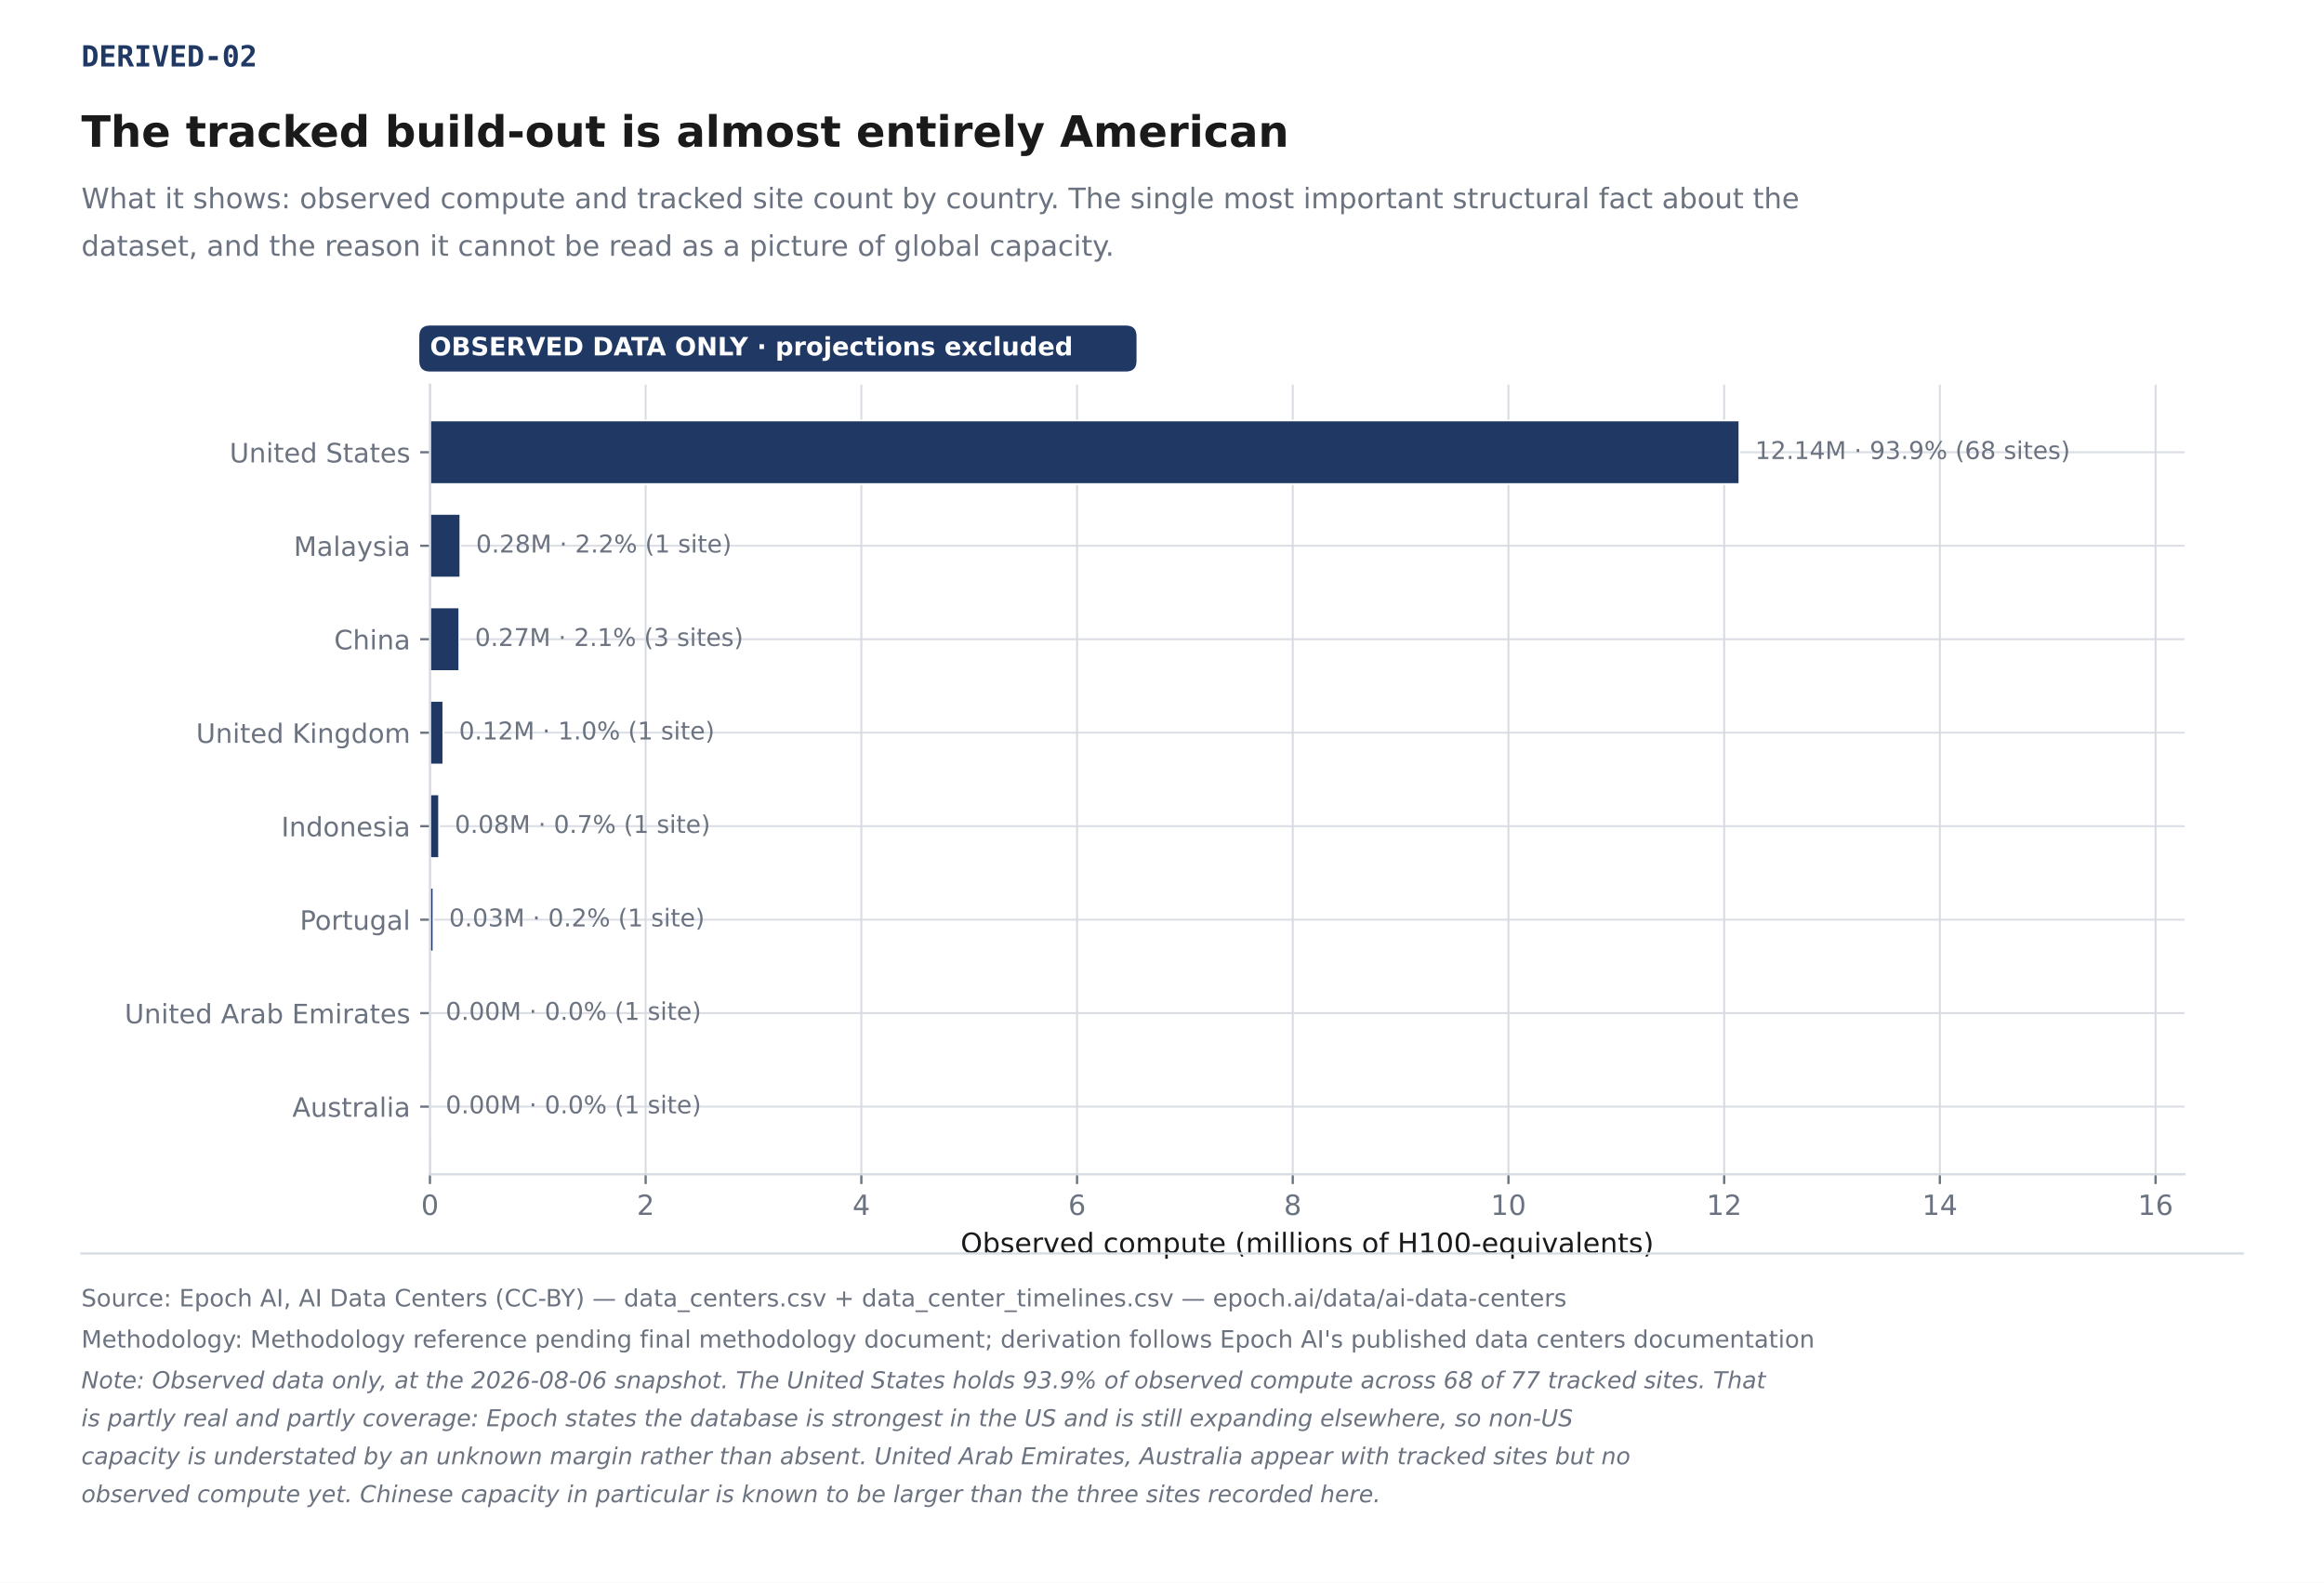
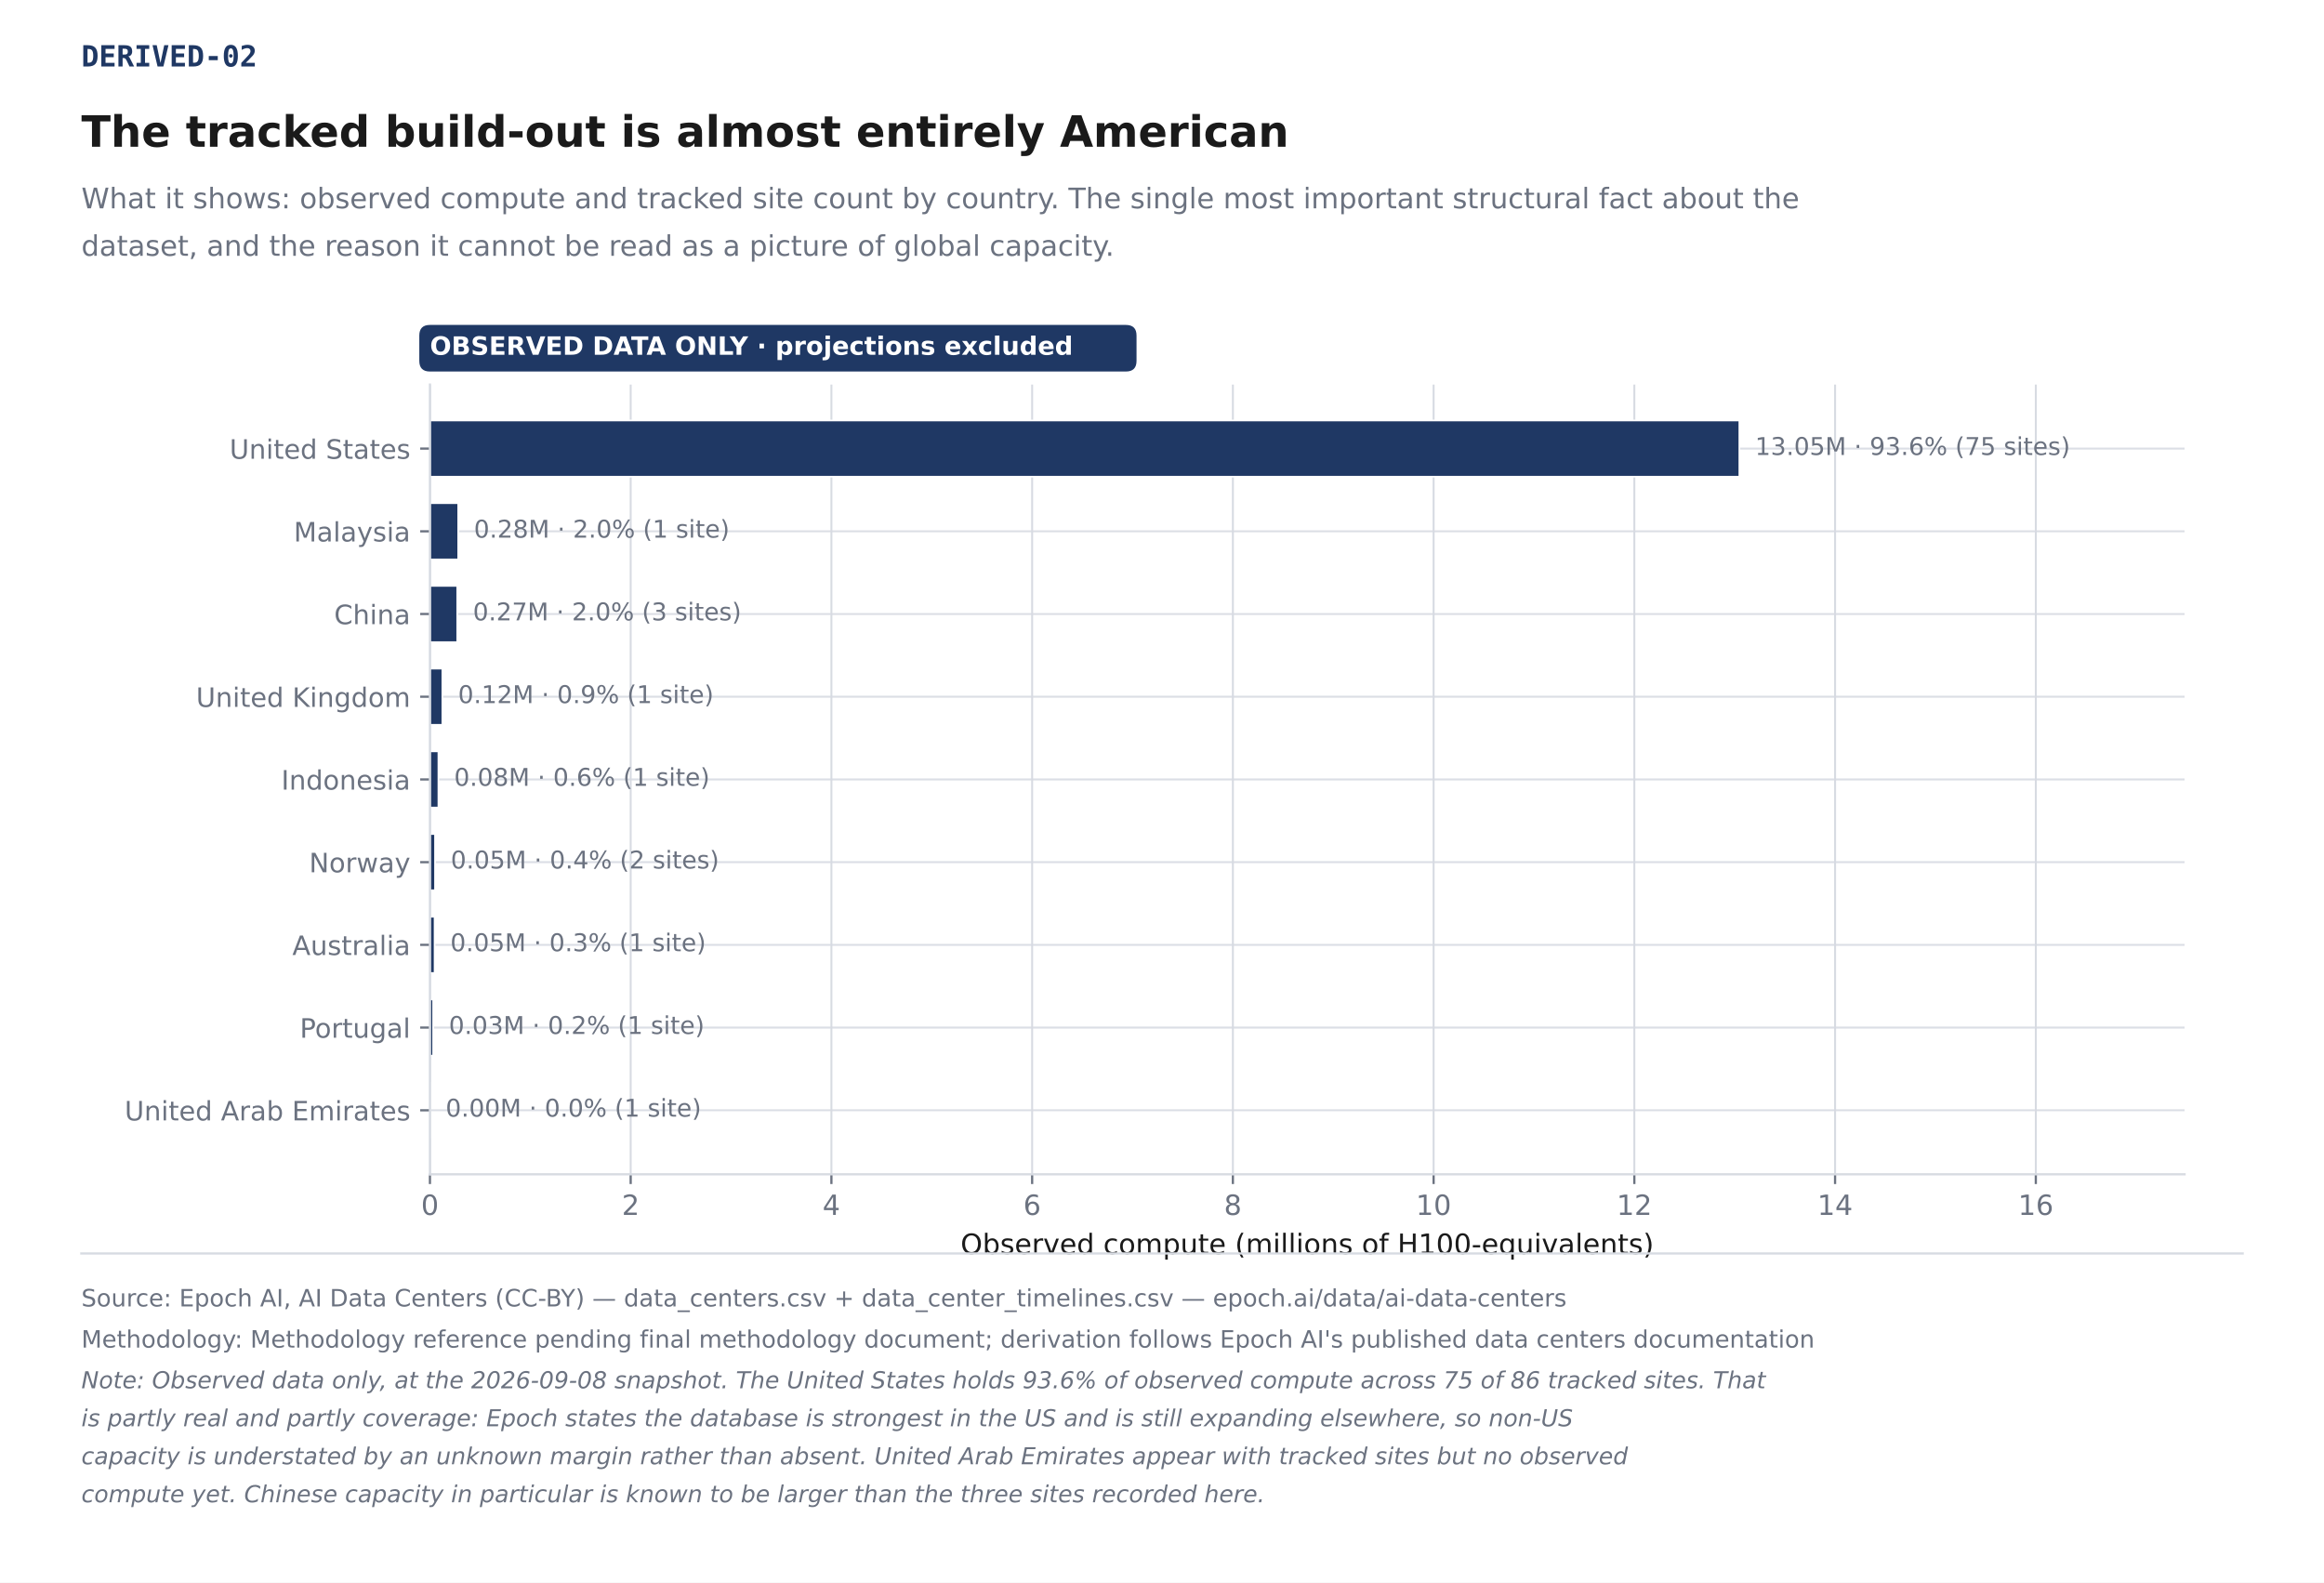
<svg xmlns="http://www.w3.org/2000/svg" xmlns:xlink="http://www.w3.org/1999/xlink" width="835.2pt" height="568.8pt" viewBox="0 0 835.2 568.8" version="1.1">
  <defs>
    <style type="text/css">*{stroke-linejoin: round; stroke-linecap: butt}</style>
  </defs>
  <g id="figure_1">
    <g id="patch_1">
      <path d="M 0 568.8  L 835.2 568.8  L 835.2 0  L 0 0  z " style="fill: #ffffff" />
    </g>
    <g id="axes_1">
      <g id="patch_2">
        <path d="M 154.512 422.05  L 785.088 422.05  L 785.088 138.218  L 154.512 138.218  z " style="fill: #ffffff" />
      </g>
      <g id="matplotlib.axis_1">
        <g id="xtick_1">
          <g id="line2d_1">
            <path d="M 154.512 422.05  L 154.512 138.218  " clip-path="url(#pe4fc865dcf)" style="fill: none; stroke: #d7dbe2; stroke-width: 0.7; stroke-linecap: square" />
          </g>
          <g id="line2d_2">
            <defs>
              <path id="ma3a00a99b0" d="M 0 0  L 0 3.5  " style="stroke: #6b7280; stroke-width: 0.8" />
            </defs>
            <g>
              <use xlink:href="#ma3a00a99b0" x="154.512" y="422.05" style="fill: #6b7280; stroke: #6b7280; stroke-width: 0.8" />
            </g>
          </g>
          <g id="text_1">
-             <text style="fill: #6b7280; font: 10px 'DejaVu Sans', 'Arial', 'Helvetica', sans-serif; text-anchor: middle" x="154.512" y="436.648" transform="rotate(-0 154.512 436.648)">0</text>
+             <text style="font-size: 10px; font-family: 'DejaVu Sans', 'Arial', 'Helvetica', sans-serif; text-anchor: middle; fill: #6b7280" x="154.512" y="436.647" transform="rotate(-0 154.512 436.6473)">0</text>
          </g>
        </g>
        <g id="xtick_2">
          <g id="line2d_3">
-             <path d="M 232.031 422.05  L 232.031 138.218  " clip-path="url(#pe4fc865dcf)" style="fill: none; stroke: #d7dbe2; stroke-width: 0.7; stroke-linecap: square" />
+             <path d="M 226.652 422.05  L 226.652 138.218  " clip-path="url(#pe4fc865dcf)" style="fill: none; stroke: #d7dbe2; stroke-width: 0.7; stroke-linecap: square" />
          </g>
          <g id="line2d_4">
            <g>
-               <use xlink:href="#ma3a00a99b0" x="232.031" y="422.05" style="fill: #6b7280; stroke: #6b7280; stroke-width: 0.8" />
+               <use xlink:href="#ma3a00a99b0" x="226.652" y="422.05" style="fill: #6b7280; stroke: #6b7280; stroke-width: 0.8" />
            </g>
          </g>
          <g id="text_2">
-             <text style="fill: #6b7280; font: 10px 'DejaVu Sans', 'Arial', 'Helvetica', sans-serif; text-anchor: middle" x="232.031" y="436.648" transform="rotate(-0 232.0311 436.648)">2</text>
+             <text style="font-size: 10px; font-family: 'DejaVu Sans', 'Arial', 'Helvetica', sans-serif; text-anchor: middle; fill: #6b7280" x="226.652" y="436.647" transform="rotate(-0 226.6519 436.6473)">2</text>
          </g>
        </g>
        <g id="xtick_3">
          <g id="line2d_5">
-             <path d="M 309.55 422.05  L 309.55 138.218  " clip-path="url(#pe4fc865dcf)" style="fill: none; stroke: #d7dbe2; stroke-width: 0.7; stroke-linecap: square" />
+             <path d="M 298.792 422.05  L 298.792 138.218  " clip-path="url(#pe4fc865dcf)" style="fill: none; stroke: #d7dbe2; stroke-width: 0.7; stroke-linecap: square" />
          </g>
          <g id="line2d_6">
            <g>
-               <use xlink:href="#ma3a00a99b0" x="309.55" y="422.05" style="fill: #6b7280; stroke: #6b7280; stroke-width: 0.8" />
+               <use xlink:href="#ma3a00a99b0" x="298.792" y="422.05" style="fill: #6b7280; stroke: #6b7280; stroke-width: 0.8" />
            </g>
          </g>
          <g id="text_3">
-             <text style="fill: #6b7280; font: 10px 'DejaVu Sans', 'Arial', 'Helvetica', sans-serif; text-anchor: middle" x="309.55" y="436.648" transform="rotate(-0 309.5502 436.648)">4</text>
+             <text style="font-size: 10px; font-family: 'DejaVu Sans', 'Arial', 'Helvetica', sans-serif; text-anchor: middle; fill: #6b7280" x="298.792" y="436.647" transform="rotate(-0 298.7918 436.6473)">4</text>
          </g>
        </g>
        <g id="xtick_4">
          <g id="line2d_7">
-             <path d="M 387.069 422.05  L 387.069 138.218  " clip-path="url(#pe4fc865dcf)" style="fill: none; stroke: #d7dbe2; stroke-width: 0.7; stroke-linecap: square" />
+             <path d="M 370.932 422.05  L 370.932 138.218  " clip-path="url(#pe4fc865dcf)" style="fill: none; stroke: #d7dbe2; stroke-width: 0.7; stroke-linecap: square" />
          </g>
          <g id="line2d_8">
            <g>
-               <use xlink:href="#ma3a00a99b0" x="387.069" y="422.05" style="fill: #6b7280; stroke: #6b7280; stroke-width: 0.8" />
+               <use xlink:href="#ma3a00a99b0" x="370.932" y="422.05" style="fill: #6b7280; stroke: #6b7280; stroke-width: 0.8" />
            </g>
          </g>
          <g id="text_4">
-             <text style="fill: #6b7280; font: 10px 'DejaVu Sans', 'Arial', 'Helvetica', sans-serif; text-anchor: middle" x="387.069" y="436.648" transform="rotate(-0 387.0693 436.648)">6</text>
+             <text style="font-size: 10px; font-family: 'DejaVu Sans', 'Arial', 'Helvetica', sans-serif; text-anchor: middle; fill: #6b7280" x="370.932" y="436.647" transform="rotate(-0 370.9317 436.6473)">6</text>
          </g>
        </g>
        <g id="xtick_5">
          <g id="line2d_9">
-             <path d="M 464.588 422.05  L 464.588 138.218  " clip-path="url(#pe4fc865dcf)" style="fill: none; stroke: #d7dbe2; stroke-width: 0.7; stroke-linecap: square" />
+             <path d="M 443.072 422.05  L 443.072 138.218  " clip-path="url(#pe4fc865dcf)" style="fill: none; stroke: #d7dbe2; stroke-width: 0.7; stroke-linecap: square" />
          </g>
          <g id="line2d_10">
            <g>
-               <use xlink:href="#ma3a00a99b0" x="464.588" y="422.05" style="fill: #6b7280; stroke: #6b7280; stroke-width: 0.8" />
+               <use xlink:href="#ma3a00a99b0" x="443.072" y="422.05" style="fill: #6b7280; stroke: #6b7280; stroke-width: 0.8" />
            </g>
          </g>
          <g id="text_5">
-             <text style="fill: #6b7280; font: 10px 'DejaVu Sans', 'Arial', 'Helvetica', sans-serif; text-anchor: middle" x="464.588" y="436.648" transform="rotate(-0 464.5884 436.648)">8</text>
+             <text style="font-size: 10px; font-family: 'DejaVu Sans', 'Arial', 'Helvetica', sans-serif; text-anchor: middle; fill: #6b7280" x="443.072" y="436.647" transform="rotate(-0 443.0716 436.6473)">8</text>
          </g>
        </g>
        <g id="xtick_6">
          <g id="line2d_11">
-             <path d="M 542.107 422.05  L 542.107 138.218  " clip-path="url(#pe4fc865dcf)" style="fill: none; stroke: #d7dbe2; stroke-width: 0.7; stroke-linecap: square" />
+             <path d="M 515.211 422.05  L 515.211 138.218  " clip-path="url(#pe4fc865dcf)" style="fill: none; stroke: #d7dbe2; stroke-width: 0.7; stroke-linecap: square" />
          </g>
          <g id="line2d_12">
            <g>
-               <use xlink:href="#ma3a00a99b0" x="542.107" y="422.05" style="fill: #6b7280; stroke: #6b7280; stroke-width: 0.8" />
+               <use xlink:href="#ma3a00a99b0" x="515.211" y="422.05" style="fill: #6b7280; stroke: #6b7280; stroke-width: 0.8" />
            </g>
          </g>
          <g id="text_6">
-             <text style="fill: #6b7280; font: 10px 'DejaVu Sans', 'Arial', 'Helvetica', sans-serif; text-anchor: middle" x="542.107" y="436.648" transform="rotate(-0 542.1075 436.648)">10</text>
+             <text style="font-size: 10px; font-family: 'DejaVu Sans', 'Arial', 'Helvetica', sans-serif; text-anchor: middle; fill: #6b7280" x="515.211" y="436.647" transform="rotate(-0 515.2114 436.6473)">10</text>
          </g>
        </g>
        <g id="xtick_7">
          <g id="line2d_13">
-             <path d="M 619.627 422.05  L 619.627 138.218  " clip-path="url(#pe4fc865dcf)" style="fill: none; stroke: #d7dbe2; stroke-width: 0.7; stroke-linecap: square" />
+             <path d="M 587.351 422.05  L 587.351 138.218  " clip-path="url(#pe4fc865dcf)" style="fill: none; stroke: #d7dbe2; stroke-width: 0.7; stroke-linecap: square" />
          </g>
          <g id="line2d_14">
            <g>
-               <use xlink:href="#ma3a00a99b0" x="619.627" y="422.05" style="fill: #6b7280; stroke: #6b7280; stroke-width: 0.8" />
+               <use xlink:href="#ma3a00a99b0" x="587.351" y="422.05" style="fill: #6b7280; stroke: #6b7280; stroke-width: 0.8" />
            </g>
          </g>
          <g id="text_7">
-             <text style="fill: #6b7280; font: 10px 'DejaVu Sans', 'Arial', 'Helvetica', sans-serif; text-anchor: middle" x="619.627" y="436.648" transform="rotate(-0 619.6265 436.648)">12</text>
+             <text style="font-size: 10px; font-family: 'DejaVu Sans', 'Arial', 'Helvetica', sans-serif; text-anchor: middle; fill: #6b7280" x="587.351" y="436.647" transform="rotate(-0 587.3513 436.6473)">12</text>
          </g>
        </g>
        <g id="xtick_8">
          <g id="line2d_15">
-             <path d="M 697.146 422.05  L 697.146 138.218  " clip-path="url(#pe4fc865dcf)" style="fill: none; stroke: #d7dbe2; stroke-width: 0.7; stroke-linecap: square" />
+             <path d="M 659.491 422.05  L 659.491 138.218  " clip-path="url(#pe4fc865dcf)" style="fill: none; stroke: #d7dbe2; stroke-width: 0.7; stroke-linecap: square" />
          </g>
          <g id="line2d_16">
            <g>
-               <use xlink:href="#ma3a00a99b0" x="697.146" y="422.05" style="fill: #6b7280; stroke: #6b7280; stroke-width: 0.8" />
+               <use xlink:href="#ma3a00a99b0" x="659.491" y="422.05" style="fill: #6b7280; stroke: #6b7280; stroke-width: 0.8" />
            </g>
          </g>
          <g id="text_8">
-             <text style="fill: #6b7280; font: 10px 'DejaVu Sans', 'Arial', 'Helvetica', sans-serif; text-anchor: middle" x="697.146" y="436.648" transform="rotate(-0 697.1456 436.648)">14</text>
+             <text style="font-size: 10px; font-family: 'DejaVu Sans', 'Arial', 'Helvetica', sans-serif; text-anchor: middle; fill: #6b7280" x="659.491" y="436.647" transform="rotate(-0 659.4912 436.6473)">14</text>
          </g>
        </g>
        <g id="xtick_9">
          <g id="line2d_17">
-             <path d="M 774.665 422.05  L 774.665 138.218  " clip-path="url(#pe4fc865dcf)" style="fill: none; stroke: #d7dbe2; stroke-width: 0.7; stroke-linecap: square" />
+             <path d="M 731.631 422.05  L 731.631 138.218  " clip-path="url(#pe4fc865dcf)" style="fill: none; stroke: #d7dbe2; stroke-width: 0.7; stroke-linecap: square" />
          </g>
          <g id="line2d_18">
            <g>
-               <use xlink:href="#ma3a00a99b0" x="774.665" y="422.05" style="fill: #6b7280; stroke: #6b7280; stroke-width: 0.8" />
+               <use xlink:href="#ma3a00a99b0" x="731.631" y="422.05" style="fill: #6b7280; stroke: #6b7280; stroke-width: 0.8" />
            </g>
          </g>
          <g id="text_9">
-             <text style="fill: #6b7280; font: 10px 'DejaVu Sans', 'Arial', 'Helvetica', sans-serif; text-anchor: middle" x="774.665" y="436.648" transform="rotate(-0 774.6647 436.648)">16</text>
+             <text style="font-size: 10px; font-family: 'DejaVu Sans', 'Arial', 'Helvetica', sans-serif; text-anchor: middle; fill: #6b7280" x="731.631" y="436.647" transform="rotate(-0 731.6311 436.6473)">16</text>
          </g>
        </g>
        <g id="text_10">
-           <text style="fill: #1a1a1a; font: 10px 'DejaVu Sans', 'Arial', 'Helvetica', sans-serif; text-anchor: middle" x="469.8" y="450.326" transform="rotate(-0 469.8 450.3262)">Observed compute (millions of H100-equivalents)</text>
+           <text style="font-size: 10px; font-family: 'DejaVu Sans', 'Arial', 'Helvetica', sans-serif; text-anchor: middle; fill: #1a1a1a" x="469.8" y="450.648" transform="rotate(-0 469.8 450.648)">Observed compute (millions of H100-equivalents)</text>
        </g>
      </g>
      <g id="matplotlib.axis_2">
        <g id="ytick_1">
          <g id="line2d_19">
-             <path d="M 154.512 162.543  L 785.088 162.543  " clip-path="url(#pe4fc865dcf)" style="fill: none; stroke: #d7dbe2; stroke-opacity: 0.9; stroke-width: 0.7; stroke-linecap: square" />
+             <path d="M 154.512 161.227  L 785.088 161.227  " clip-path="url(#pe4fc865dcf)" style="fill: none; stroke: #d7dbe2; stroke-opacity: 0.9; stroke-width: 0.7; stroke-linecap: square" />
          </g>
          <g id="line2d_20">
            <defs>
              <path id="mdfe75e7a28" d="M 0 0  L -3.5 0  " style="stroke: #6b7280; stroke-width: 0.8" />
            </defs>
            <g>
-               <use xlink:href="#mdfe75e7a28" x="154.512" y="162.543" style="fill: #6b7280; stroke: #6b7280; stroke-width: 0.8" />
+               <use xlink:href="#mdfe75e7a28" x="154.512" y="161.227" style="fill: #6b7280; stroke: #6b7280; stroke-width: 0.8" />
            </g>
          </g>
          <g id="text_11">
-             <text style="fill: #6b7280; font: 9.6px 'DejaVu Sans', 'Arial', 'Helvetica', sans-serif; text-anchor: end" x="147.512" y="166.19" transform="rotate(-0 147.512 166.1902)">United States</text>
+             <text style="font-size: 9.6px; font-family: 'DejaVu Sans', 'Arial', 'Helvetica', sans-serif; text-anchor: end; fill: #6b7280" x="147.512" y="164.874" transform="rotate(-0 147.512 164.8742)">United States</text>
          </g>
        </g>
        <g id="ytick_2">
          <g id="line2d_21">
-             <path d="M 154.512 196.14  L 785.088 196.14  " clip-path="url(#pe4fc865dcf)" style="fill: none; stroke: #d7dbe2; stroke-opacity: 0.9; stroke-width: 0.7; stroke-linecap: square" />
+             <path d="M 154.512 190.954  L 785.088 190.954  " clip-path="url(#pe4fc865dcf)" style="fill: none; stroke: #d7dbe2; stroke-opacity: 0.9; stroke-width: 0.7; stroke-linecap: square" />
          </g>
          <g id="line2d_22">
            <g>
-               <use xlink:href="#mdfe75e7a28" x="154.512" y="196.14" style="fill: #6b7280; stroke: #6b7280; stroke-width: 0.8" />
+               <use xlink:href="#mdfe75e7a28" x="154.512" y="190.954" style="fill: #6b7280; stroke: #6b7280; stroke-width: 0.8" />
            </g>
          </g>
          <g id="text_12">
-             <text style="fill: #6b7280; font: 9.6px 'DejaVu Sans', 'Arial', 'Helvetica', sans-serif; text-anchor: end" x="147.512" y="199.788" transform="rotate(-0 147.512 199.7876)">Malaysia</text>
+             <text style="font-size: 9.6px; font-family: 'DejaVu Sans', 'Arial', 'Helvetica', sans-serif; text-anchor: end; fill: #6b7280" x="147.512" y="194.601" transform="rotate(-0 147.512 194.6009)">Malaysia</text>
          </g>
        </g>
        <g id="ytick_3">
          <g id="line2d_23">
-             <path d="M 154.512 229.738  L 785.088 229.738  " clip-path="url(#pe4fc865dcf)" style="fill: none; stroke: #d7dbe2; stroke-opacity: 0.9; stroke-width: 0.7; stroke-linecap: square" />
+             <path d="M 154.512 220.68  L 785.088 220.68  " clip-path="url(#pe4fc865dcf)" style="fill: none; stroke: #d7dbe2; stroke-opacity: 0.9; stroke-width: 0.7; stroke-linecap: square" />
          </g>
          <g id="line2d_24">
            <g>
-               <use xlink:href="#mdfe75e7a28" x="154.512" y="229.738" style="fill: #6b7280; stroke: #6b7280; stroke-width: 0.8" />
+               <use xlink:href="#mdfe75e7a28" x="154.512" y="220.68" style="fill: #6b7280; stroke: #6b7280; stroke-width: 0.8" />
            </g>
          </g>
          <g id="text_13">
-             <text style="fill: #6b7280; font: 9.6px 'DejaVu Sans', 'Arial', 'Helvetica', sans-serif; text-anchor: end" x="147.512" y="233.385" transform="rotate(-0 147.512 233.3851)">China</text>
+             <text style="font-size: 9.6px; font-family: 'DejaVu Sans', 'Arial', 'Helvetica', sans-serif; text-anchor: end; fill: #6b7280" x="147.512" y="224.328" transform="rotate(-0 147.512 224.3277)">China</text>
          </g>
        </g>
        <g id="ytick_4">
          <g id="line2d_25">
-             <path d="M 154.512 263.335  L 785.088 263.335  " clip-path="url(#pe4fc865dcf)" style="fill: none; stroke: #d7dbe2; stroke-opacity: 0.9; stroke-width: 0.7; stroke-linecap: square" />
+             <path d="M 154.512 250.407  L 785.088 250.407  " clip-path="url(#pe4fc865dcf)" style="fill: none; stroke: #d7dbe2; stroke-opacity: 0.9; stroke-width: 0.7; stroke-linecap: square" />
          </g>
          <g id="line2d_26">
            <g>
-               <use xlink:href="#mdfe75e7a28" x="154.512" y="263.335" style="fill: #6b7280; stroke: #6b7280; stroke-width: 0.8" />
+               <use xlink:href="#mdfe75e7a28" x="154.512" y="250.407" style="fill: #6b7280; stroke: #6b7280; stroke-width: 0.8" />
            </g>
          </g>
          <g id="text_14">
-             <text style="fill: #6b7280; font: 9.6px 'DejaVu Sans', 'Arial', 'Helvetica', sans-serif; text-anchor: end" x="147.512" y="266.983" transform="rotate(-0 147.512 266.9825)">United Kingdom</text>
+             <text style="font-size: 9.6px; font-family: 'DejaVu Sans', 'Arial', 'Helvetica', sans-serif; text-anchor: end; fill: #6b7280" x="147.512" y="254.054" transform="rotate(-0 147.512 254.0545)">United Kingdom</text>
          </g>
        </g>
        <g id="ytick_5">
          <g id="line2d_27">
-             <path d="M 154.512 296.933  L 785.088 296.933  " clip-path="url(#pe4fc865dcf)" style="fill: none; stroke: #d7dbe2; stroke-opacity: 0.9; stroke-width: 0.7; stroke-linecap: square" />
+             <path d="M 154.512 280.134  L 785.088 280.134  " clip-path="url(#pe4fc865dcf)" style="fill: none; stroke: #d7dbe2; stroke-opacity: 0.9; stroke-width: 0.7; stroke-linecap: square" />
          </g>
          <g id="line2d_28">
            <g>
-               <use xlink:href="#mdfe75e7a28" x="154.512" y="296.933" style="fill: #6b7280; stroke: #6b7280; stroke-width: 0.8" />
+               <use xlink:href="#mdfe75e7a28" x="154.512" y="280.134" style="fill: #6b7280; stroke: #6b7280; stroke-width: 0.8" />
            </g>
          </g>
          <g id="text_15">
-             <text style="fill: #6b7280; font: 9.6px 'DejaVu Sans', 'Arial', 'Helvetica', sans-serif; text-anchor: end" x="147.512" y="300.58" transform="rotate(-0 147.512 300.58)">Indonesia</text>
+             <text style="font-size: 9.6px; font-family: 'DejaVu Sans', 'Arial', 'Helvetica', sans-serif; text-anchor: end; fill: #6b7280" x="147.512" y="283.781" transform="rotate(-0 147.512 283.7812)">Indonesia</text>
          </g>
        </g>
        <g id="ytick_6">
          <g id="line2d_29">
-             <path d="M 154.512 330.53  L 785.088 330.53  " clip-path="url(#pe4fc865dcf)" style="fill: none; stroke: #d7dbe2; stroke-opacity: 0.9; stroke-width: 0.7; stroke-linecap: square" />
+             <path d="M 154.512 309.861  L 785.088 309.861  " clip-path="url(#pe4fc865dcf)" style="fill: none; stroke: #d7dbe2; stroke-opacity: 0.9; stroke-width: 0.7; stroke-linecap: square" />
          </g>
          <g id="line2d_30">
            <g>
-               <use xlink:href="#mdfe75e7a28" x="154.512" y="330.53" style="fill: #6b7280; stroke: #6b7280; stroke-width: 0.8" />
+               <use xlink:href="#mdfe75e7a28" x="154.512" y="309.861" style="fill: #6b7280; stroke: #6b7280; stroke-width: 0.8" />
            </g>
          </g>
          <g id="text_16">
-             <text style="fill: #6b7280; font: 9.6px 'DejaVu Sans', 'Arial', 'Helvetica', sans-serif; text-anchor: end" x="147.512" y="334.177" transform="rotate(-0 147.512 334.1774)">Portugal</text>
+             <text style="font-size: 9.6px; font-family: 'DejaVu Sans', 'Arial', 'Helvetica', sans-serif; text-anchor: end; fill: #6b7280" x="147.512" y="313.508" transform="rotate(-0 147.512 313.5076)">Norway</text>
          </g>
        </g>
        <g id="ytick_7">
          <g id="line2d_31">
-             <path d="M 154.512 364.128  L 785.088 364.128  " clip-path="url(#pe4fc865dcf)" style="fill: none; stroke: #d7dbe2; stroke-opacity: 0.9; stroke-width: 0.7; stroke-linecap: square" />
+             <path d="M 154.512 339.588  L 785.088 339.588  " clip-path="url(#pe4fc865dcf)" style="fill: none; stroke: #d7dbe2; stroke-opacity: 0.9; stroke-width: 0.7; stroke-linecap: square" />
          </g>
          <g id="line2d_32">
            <g>
-               <use xlink:href="#mdfe75e7a28" x="154.512" y="364.128" style="fill: #6b7280; stroke: #6b7280; stroke-width: 0.8" />
+               <use xlink:href="#mdfe75e7a28" x="154.512" y="339.588" style="fill: #6b7280; stroke: #6b7280; stroke-width: 0.8" />
            </g>
          </g>
          <g id="text_17">
-             <text style="fill: #6b7280; font: 9.6px 'DejaVu Sans', 'Arial', 'Helvetica', sans-serif; text-anchor: end" x="147.512" y="367.775" transform="rotate(-0 147.512 367.7749)">United Arab Emirates</text>
+             <text style="font-size: 9.6px; font-family: 'DejaVu Sans', 'Arial', 'Helvetica', sans-serif; text-anchor: end; fill: #6b7280" x="147.512" y="343.235" transform="rotate(-0 147.512 343.2348)">Australia</text>
          </g>
        </g>
        <g id="ytick_8">
          <g id="line2d_33">
-             <path d="M 154.512 397.725  L 785.088 397.725  " clip-path="url(#pe4fc865dcf)" style="fill: none; stroke: #d7dbe2; stroke-opacity: 0.9; stroke-width: 0.7; stroke-linecap: square" />
+             <path d="M 154.512 369.314  L 785.088 369.314  " clip-path="url(#pe4fc865dcf)" style="fill: none; stroke: #d7dbe2; stroke-opacity: 0.9; stroke-width: 0.7; stroke-linecap: square" />
          </g>
          <g id="line2d_34">
            <g>
-               <use xlink:href="#mdfe75e7a28" x="154.512" y="397.725" style="fill: #6b7280; stroke: #6b7280; stroke-width: 0.8" />
+               <use xlink:href="#mdfe75e7a28" x="154.512" y="369.314" style="fill: #6b7280; stroke: #6b7280; stroke-width: 0.8" />
            </g>
          </g>
          <g id="text_18">
-             <text style="fill: #6b7280; font: 9.6px 'DejaVu Sans', 'Arial', 'Helvetica', sans-serif; text-anchor: end" x="147.512" y="401.372" transform="rotate(-0 147.512 401.3723)">Australia</text>
+             <text style="font-size: 9.6px; font-family: 'DejaVu Sans', 'Arial', 'Helvetica', sans-serif; text-anchor: end; fill: #6b7280" x="147.512" y="372.962" transform="rotate(-0 147.512 372.9616)">Portugal</text>
+           </g>
+         </g>
+         <g id="ytick_9">
+           <g id="line2d_35">
+             <path d="M 154.512 399.041  L 785.088 399.041  " clip-path="url(#pe4fc865dcf)" style="fill: none; stroke: #d7dbe2; stroke-opacity: 0.9; stroke-width: 0.7; stroke-linecap: square" />
+           </g>
+           <g id="line2d_36">
+             <g>
+               <use xlink:href="#mdfe75e7a28" x="154.512" y="399.041" style="fill: #6b7280; stroke: #6b7280; stroke-width: 0.8" />
+             </g>
+           </g>
+           <g id="text_19">
+             <text style="font-size: 9.6px; font-family: 'DejaVu Sans', 'Arial', 'Helvetica', sans-serif; text-anchor: end; fill: #6b7280" x="147.512" y="402.688" transform="rotate(-0 147.512 402.6883)">United Arab Emirates</text>
          </g>
        </g>
      </g>
      <g id="patch_3">
-         <path d="M 154.512 173.966  L 625.091 173.966  L 625.091 151.12  L 154.512 151.12  z " clip-path="url(#pe4fc865dcf)" style="fill: #1f3864; stroke: #ffffff; stroke-width: 0.6; stroke-linejoin: miter" />
+         <path d="M 154.512 171.334  L 625.091 171.334  L 625.091 151.12  L 154.512 151.12  z " clip-path="url(#pe4fc865dcf)" style="fill: #1f3864; stroke: #ffffff; stroke-width: 0.6; stroke-linejoin: miter" />
      </g>
      <g id="patch_4">
-         <path d="M 154.512 207.564  L 165.429 207.564  L 165.429 184.717  L 154.512 184.717  z " clip-path="url(#pe4fc865dcf)" style="fill: #1f3864; stroke: #ffffff; stroke-width: 0.6; stroke-linejoin: miter" />
+         <path d="M 154.512 201.061  L 164.672 201.061  L 164.672 180.847  L 154.512 180.847  z " clip-path="url(#pe4fc865dcf)" style="fill: #1f3864; stroke: #ffffff; stroke-width: 0.6; stroke-linejoin: miter" />
      </g>
      <g id="patch_5">
-         <path d="M 154.512 241.161  L 165.051 241.161  L 165.051 218.315  L 154.512 218.315  z " clip-path="url(#pe4fc865dcf)" style="fill: #1f3864; stroke: #ffffff; stroke-width: 0.6; stroke-linejoin: miter" />
+         <path d="M 154.512 230.788  L 164.32 230.788  L 164.32 210.573  L 154.512 210.573  z " clip-path="url(#pe4fc865dcf)" style="fill: #1f3864; stroke: #ffffff; stroke-width: 0.6; stroke-linejoin: miter" />
      </g>
      <g id="patch_6">
-         <path d="M 154.512 274.758  L 159.31 274.758  L 159.31 251.912  L 154.512 251.912  z " clip-path="url(#pe4fc865dcf)" style="fill: #1f3864; stroke: #ffffff; stroke-width: 0.6; stroke-linejoin: miter" />
+         <path d="M 154.512 260.514  L 158.977 260.514  L 158.977 240.3  L 154.512 240.3  z " clip-path="url(#pe4fc865dcf)" style="fill: #1f3864; stroke: #ffffff; stroke-width: 0.6; stroke-linejoin: miter" />
      </g>
      <g id="patch_7">
-         <path d="M 154.512 308.356  L 157.783 308.356  L 157.783 285.51  L 154.512 285.51  z " clip-path="url(#pe4fc865dcf)" style="fill: #1f3864; stroke: #ffffff; stroke-width: 0.6; stroke-linejoin: miter" />
+         <path d="M 154.512 290.241  L 157.556 290.241  L 157.556 270.027  L 154.512 270.027  z " clip-path="url(#pe4fc865dcf)" style="fill: #1f3864; stroke: #ffffff; stroke-width: 0.6; stroke-linejoin: miter" />
      </g>
      <g id="patch_8">
-         <path d="M 154.512 341.953  L 155.746 341.953  L 155.746 319.107  L 154.512 319.107  z " clip-path="url(#pe4fc865dcf)" style="fill: #1f3864; stroke: #ffffff; stroke-width: 0.6; stroke-linejoin: miter" />
+         <path d="M 154.512 319.968  L 156.343 319.968  L 156.343 299.754  L 154.512 299.754  z " clip-path="url(#pe4fc865dcf)" style="fill: #1f3864; stroke: #ffffff; stroke-width: 0.6; stroke-linejoin: miter" />
      </g>
      <g id="patch_9">
-         <path d="M 154.512 375.551  L 154.512 375.551  L 154.512 352.704  L 154.512 352.704  z " clip-path="url(#pe4fc865dcf)" style="fill: #1f3864; stroke: #ffffff; stroke-width: 0.6; stroke-linejoin: miter" />
+         <path d="M 154.512 349.695  L 156.189 349.695  L 156.189 329.48  L 154.512 329.48  z " clip-path="url(#pe4fc865dcf)" style="fill: #1f3864; stroke: #ffffff; stroke-width: 0.6; stroke-linejoin: miter" />
      </g>
      <g id="patch_10">
-         <path d="M 154.512 409.148  L 154.512 409.148  L 154.512 386.302  L 154.512 386.302  z " clip-path="url(#pe4fc865dcf)" style="fill: #1f3864; stroke: #ffffff; stroke-width: 0.6; stroke-linejoin: miter" />
+         <path d="M 154.512 379.421  L 155.66 379.421  L 155.66 359.207  L 154.512 359.207  z " clip-path="url(#pe4fc865dcf)" style="fill: #1f3864; stroke: #ffffff; stroke-width: 0.6; stroke-linejoin: miter" />
      </g>
      <g id="patch_11">
+         <path d="M 154.512 409.148  L 154.512 409.148  L 154.512 388.934  L 154.512 388.934  z " clip-path="url(#pe4fc865dcf)" style="fill: #1f3864; stroke: #ffffff; stroke-width: 0.6; stroke-linejoin: miter" />
+       </g>
+       <g id="patch_12">
        <path d="M 154.512 422.05  L 154.512 138.218  " style="fill: none; stroke: #d7dbe2; stroke-width: 0.8; stroke-linejoin: miter; stroke-linecap: square" />
      </g>
-       <g id="patch_12">
+       <g id="patch_13">
        <path d="M 154.512 422.05  L 785.088 422.05  " style="fill: none; stroke: #d7dbe2; stroke-width: 0.8; stroke-linejoin: miter; stroke-linecap: square" />
      </g>
-       <g id="text_19">
-         <text style="fill: #6b7280; font: 8.8px 'DejaVu Sans', 'Arial', 'Helvetica', sans-serif; text-anchor: start" x="630.738" y="164.971" transform="rotate(-0 630.7381 164.9712)">12.14M  ·  93.9%  (68 sites)</text>
-       </g>
      <g id="text_20">
-         <text style="fill: #6b7280; font: 8.8px 'DejaVu Sans', 'Arial', 'Helvetica', sans-serif; text-anchor: start" x="171.076" y="198.569" transform="rotate(-0 171.0764 198.5686)">0.28M  ·  2.2%  (1 site)</text>
+         <text style="font-size: 8.8px; font-family: 'DejaVu Sans', 'Arial', 'Helvetica', sans-serif; text-anchor: start; fill: #6b7280" x="630.738" y="163.513" transform="rotate(-0 630.7381 163.5132)">13.05M  ·  93.6%  (75 sites)</text>
      </g>
      <g id="text_21">
-         <text style="fill: #6b7280; font: 8.8px 'DejaVu Sans', 'Arial', 'Helvetica', sans-serif; text-anchor: start" x="170.698" y="232.166" transform="rotate(-0 170.6979 232.1661)">0.27M  ·  2.1%  (3 sites)</text>
+         <text style="font-size: 8.8px; font-family: 'DejaVu Sans', 'Arial', 'Helvetica', sans-serif; text-anchor: start; fill: #6b7280" x="170.319" y="193.24" transform="rotate(-0 170.3188 193.24)">0.28M  ·  2.0%  (1 site)</text>
      </g>
      <g id="text_22">
-         <text style="fill: #6b7280; font: 8.8px 'DejaVu Sans', 'Arial', 'Helvetica', sans-serif; text-anchor: start" x="164.957" y="265.764" transform="rotate(-0 164.9574 265.7635)">0.12M  ·  1.0%  (1 site)</text>
+         <text style="font-size: 8.8px; font-family: 'DejaVu Sans', 'Arial', 'Helvetica', sans-serif; text-anchor: start; fill: #6b7280" x="169.967" y="222.967" transform="rotate(-0 169.9665 222.9667)">0.27M  ·  2.0%  (3 sites)</text>
      </g>
      <g id="text_23">
-         <text style="fill: #6b7280; font: 8.8px 'DejaVu Sans', 'Arial', 'Helvetica', sans-serif; text-anchor: start" x="163.43" y="299.361" transform="rotate(-0 163.4297 299.361)">0.08M  ·  0.7%  (1 site)</text>
+         <text style="font-size: 8.8px; font-family: 'DejaVu Sans', 'Arial', 'Helvetica', sans-serif; text-anchor: start; fill: #6b7280" x="164.624" y="252.694" transform="rotate(-0 164.6244 252.6935)">0.12M  ·  0.9%  (1 site)</text>
      </g>
      <g id="text_24">
-         <text style="fill: #6b7280; font: 8.8px 'DejaVu Sans', 'Arial', 'Helvetica', sans-serif; text-anchor: start" x="161.393" y="332.958" transform="rotate(-0 161.3928 332.9584)">0.03M  ·  0.2%  (1 site)</text>
+         <text style="font-size: 8.8px; font-family: 'DejaVu Sans', 'Arial', 'Helvetica', sans-serif; text-anchor: start; fill: #6b7280" x="163.203" y="282.42" transform="rotate(-0 163.2027 282.4203)">0.08M  ·  0.6%  (1 site)</text>
      </g>
      <g id="text_25">
-         <text style="fill: #6b7280; font: 8.8px 'DejaVu Sans', 'Arial', 'Helvetica', sans-serif; text-anchor: start" x="160.159" y="366.556" transform="rotate(-0 160.1589 366.5559)">0.00M  ·  0.0%  (1 site)</text>
+         <text style="font-size: 8.8px; font-family: 'DejaVu Sans', 'Arial', 'Helvetica', sans-serif; text-anchor: start; fill: #6b7280" x="161.99" y="312.147" transform="rotate(-0 161.9903 312.1471)">0.05M  ·  0.4%  (2 sites)</text>
      </g>
      <g id="text_26">
-         <text style="fill: #6b7280; font: 8.8px 'DejaVu Sans', 'Arial', 'Helvetica', sans-serif; text-anchor: start" x="160.159" y="400.153" transform="rotate(-0 160.1589 400.1533)">0.00M  ·  0.0%  (1 site)</text>
+         <text style="font-size: 8.8px; font-family: 'DejaVu Sans', 'Arial', 'Helvetica', sans-serif; text-anchor: start; fill: #6b7280" x="161.836" y="341.874" transform="rotate(-0 161.8358 341.8738)">0.05M  ·  0.3%  (1 site)</text>
      </g>
      <g id="text_27">
-         <g id="patch_13">
-           <path d="M 154.512 133.525  L 404.621 133.525  Q 408.443 133.525 408.443 129.703  L 408.443 120.825  Q 408.443 117.003 404.621 117.003  L 154.512 117.003  Q 150.69 117.003 150.69 120.825  L 150.69 129.703  Q 150.69 133.525 154.512 133.525  z " style="fill: #1f3864" />
-         </g>
-         <text style="fill: #ffffff; font: 700 9.1px 'DejaVu Sans', 'Arial', 'Helvetica', sans-serif; text-anchor: start" x="154.512" y="127.74" transform="rotate(-0 154.512 127.7399)">  OBSERVED DATA ONLY  ·  projections excluded  </text>
-       </g>
-     </g>
-     <g id="line2d_35">
+         <text style="font-size: 8.8px; font-family: 'DejaVu Sans', 'Arial', 'Helvetica', sans-serif; text-anchor: start; fill: #6b7280" x="161.307" y="371.601" transform="rotate(-0 161.3072 371.6006)">0.03M  ·  0.2%  (1 site)</text>
+       </g>
+       <g id="text_28">
+         <text style="font-size: 8.8px; font-family: 'DejaVu Sans', 'Arial', 'Helvetica', sans-serif; text-anchor: start; fill: #6b7280" x="160.159" y="401.327" transform="rotate(-0 160.1589 401.3274)">0.00M  ·  0.0%  (1 site)</text>
+       </g>
+       <g id="text_29">
+         <g id="patch_14">
+           <path d="M 154.512 133.525  L 404.623 133.525  Q 408.445 133.525 408.445 129.703  L 408.445 120.603  Q 408.445 116.781 404.623 116.781  L 154.512 116.781  Q 150.69 116.781 150.69 120.603  L 150.69 129.703  Q 150.69 133.525 154.512 133.525  z " style="fill: #1f3864" />
+         </g>
+         <text style="font-weight: 700; font-size: 9.1px; font-family: 'DejaVu Sans', 'Arial', 'Helvetica', sans-serif; text-anchor: start; fill: #ffffff" x="154.512" y="127.517" transform="rotate(-0 154.512 127.5173)">  OBSERVED DATA ONLY  ·  projections excluded  </text>
+       </g>
+     </g>
+     <g id="line2d_37">
      <path d="M 29.232 450.49  L 805.968 450.49  " style="fill: none; stroke: #d7dbe2; stroke-width: 0.8; stroke-linecap: square" />
    </g>
-     <g id="text_28">
-       <text style="fill: #1f3864; font: 700 10.5px 'DejaVu Sans Mono', 'Bitstream Vera Sans Mono', 'Computer Modern Typewriter', 'Andale Mono', 'Nimbus Mono L', 'Courier New', 'Courier', 'Fixed', 'Terminal', monospace; text-anchor: start" x="29.232" y="23.905" transform="rotate(-0 29.232 23.90476)">DERIVED-02</text>
-     </g>
-     <g id="text_29">
-       <text style="fill: #1a1a1a; font: 700 15.5px 'DejaVu Sans', 'Arial', 'Helvetica', sans-serif; text-anchor: start" x="29.232" y="52.731" transform="rotate(-0 29.232 52.73118)">The tracked build-out is almost entirely American</text>
-     </g>
    <g id="text_30">
-       <text style="fill: #6b7280; font: 10.2px 'DejaVu Sans', 'Arial', 'Helvetica', sans-serif; text-anchor: start" x="29.232" y="74.869" transform="rotate(-0 29.232 74.86881)">What it shows: observed compute and tracked site count by country. The single most important structural fact about the</text>
+       <text style="font-weight: 700; font-size: 10.5px; font-family: 'DejaVu Sans Mono', 'Bitstream Vera Sans Mono', 'Computer Modern Typewriter', 'Andale Mono', 'Nimbus Mono L', 'Courier New', 'Courier', 'Fixed', 'Terminal', monospace; text-anchor: start; fill: #1f3864" x="29.232" y="23.904" transform="rotate(-0 29.232 23.90394)">DERIVED-02</text>
    </g>
    <g id="text_31">
-       <text style="fill: #6b7280; font: 10.2px 'DejaVu Sans', 'Arial', 'Helvetica', sans-serif; text-anchor: start" x="29.232" y="91.933" transform="rotate(-0 29.232 91.93281)">dataset, and the reason it cannot be read as a picture of global capacity.</text>
+       <text style="font-weight: 700; font-size: 15.5px; font-family: 'DejaVu Sans', 'Arial', 'Helvetica', sans-serif; text-anchor: start; fill: #1a1a1a" x="29.232" y="52.731" transform="rotate(-0 29.232 52.73118)">The tracked build-out is almost entirely American</text>
    </g>
    <g id="text_32">
-       <text style="fill: #6b7280; font: 8.6px 'DejaVu Sans', 'Arial', 'Helvetica', sans-serif; text-anchor: start" x="29.232" y="469.538" transform="rotate(-0 29.232 469.5379)">Source: Epoch AI, AI Data Centers (CC-BY) — data_centers.csv + data_center_timelines.csv — epoch.ai/data/ai-data-centers</text>
+       <text style="font-size: 10.2px; font-family: 'DejaVu Sans', 'Arial', 'Helvetica', sans-serif; text-anchor: start; fill: #6b7280" x="29.232" y="74.869" transform="rotate(-0 29.232 74.86881)">What it shows: observed compute and tracked site count by country. The single most important structural fact about the</text>
    </g>
    <g id="text_33">
-       <text style="fill: #6b7280; font: 8.6px 'DejaVu Sans', 'Arial', 'Helvetica', sans-serif; text-anchor: start" x="29.232" y="484.327" transform="rotate(-0 29.232 484.3267)">Methodology: Methodology reference pending final methodology document; derivation follows Epoch AI's published data centers documentation</text>
+       <text style="font-size: 10.2px; font-family: 'DejaVu Sans', 'Arial', 'Helvetica', sans-serif; text-anchor: start; fill: #6b7280" x="29.232" y="91.933" transform="rotate(-0 29.232 91.93281)">dataset, and the reason it cannot be read as a picture of global capacity.</text>
    </g>
    <g id="text_34">
-       <text style="fill: #6b7280; font: italic 8.4px 'DejaVu Sans', 'Arial', 'Helvetica', sans-serif; text-anchor: start" x="29.232" y="498.963" transform="rotate(-0 29.232 498.9635)">Note: Observed data only, at the 2026-08-06 snapshot. The United States holds 93.9% of observed compute across 68 of 77 tracked sites. That</text>
+       <text style="font-size: 8.6px; font-family: 'DejaVu Sans', 'Arial', 'Helvetica', sans-serif; text-anchor: start; fill: #6b7280" x="29.232" y="469.538" transform="rotate(-0 29.232 469.5379)">Source: Epoch AI, AI Data Centers (CC-BY) — data_centers.csv + data_center_timelines.csv — epoch.ai/data/ai-data-centers</text>
    </g>
    <g id="text_35">
-       <text style="fill: #6b7280; font: italic 8.4px 'DejaVu Sans', 'Arial', 'Helvetica', sans-serif; text-anchor: start" x="29.232" y="512.615" transform="rotate(-0 29.232 512.6147)">      is partly real and partly coverage: Epoch states the database is strongest in the US and is still expanding elsewhere, so non-US</text>
+       <text style="font-size: 8.6px; font-family: 'DejaVu Sans', 'Arial', 'Helvetica', sans-serif; text-anchor: start; fill: #6b7280" x="29.232" y="484.327" transform="rotate(-0 29.232 484.3267)">Methodology: Methodology reference pending final methodology document; derivation follows Epoch AI's published data centers documentation</text>
    </g>
    <g id="text_36">
-       <text style="fill: #6b7280; font: italic 8.4px 'DejaVu Sans', 'Arial', 'Helvetica', sans-serif; text-anchor: start" x="29.232" y="526.266" transform="rotate(-0 29.232 526.2659)">      capacity is understated by an unknown margin rather than absent. United Arab Emirates, Australia appear with tracked sites but no</text>
+       <text style="font-style: italic; font-size: 8.4px; font-family: 'DejaVu Sans', 'Arial', 'Helvetica', sans-serif; text-anchor: start; fill: #6b7280" x="29.232" y="498.963" transform="rotate(-0 29.232 498.9635)">Note: Observed data only, at the 2026-09-08 snapshot. The United States holds 93.6% of observed compute across 75 of 86 tracked sites. That</text>
    </g>
    <g id="text_37">
-       <text style="fill: #6b7280; font: italic 8.4px 'DejaVu Sans', 'Arial', 'Helvetica', sans-serif; text-anchor: start" x="29.232" y="539.917" transform="rotate(-0 29.232 539.9171)">      observed compute yet. Chinese capacity in particular is known to be larger than the three sites recorded here.</text>
+       <text style="font-style: italic; font-size: 8.4px; font-family: 'DejaVu Sans', 'Arial', 'Helvetica', sans-serif; text-anchor: start; fill: #6b7280" x="29.232" y="512.615" transform="rotate(-0 29.232 512.6147)">      is partly real and partly coverage: Epoch states the database is strongest in the US and is still expanding elsewhere, so non-US</text>
+     </g>
+     <g id="text_38">
+       <text style="font-style: italic; font-size: 8.4px; font-family: 'DejaVu Sans', 'Arial', 'Helvetica', sans-serif; text-anchor: start; fill: #6b7280" x="29.232" y="526.266" transform="rotate(-0 29.232 526.2659)">      capacity is understated by an unknown margin rather than absent. United Arab Emirates appear with tracked sites but no observed</text>
+     </g>
+     <g id="text_39">
+       <text style="font-style: italic; font-size: 8.4px; font-family: 'DejaVu Sans', 'Arial', 'Helvetica', sans-serif; text-anchor: start; fill: #6b7280" x="29.232" y="539.917" transform="rotate(-0 29.232 539.9171)">      compute yet. Chinese capacity in particular is known to be larger than the three sites recorded here.</text>
    </g>
  </g>
  <defs>
    <clipPath id="pe4fc865dcf">
      <rect x="154.512" y="138.218" width="630.576" height="283.831" />
    </clipPath>
  </defs>
</svg>
